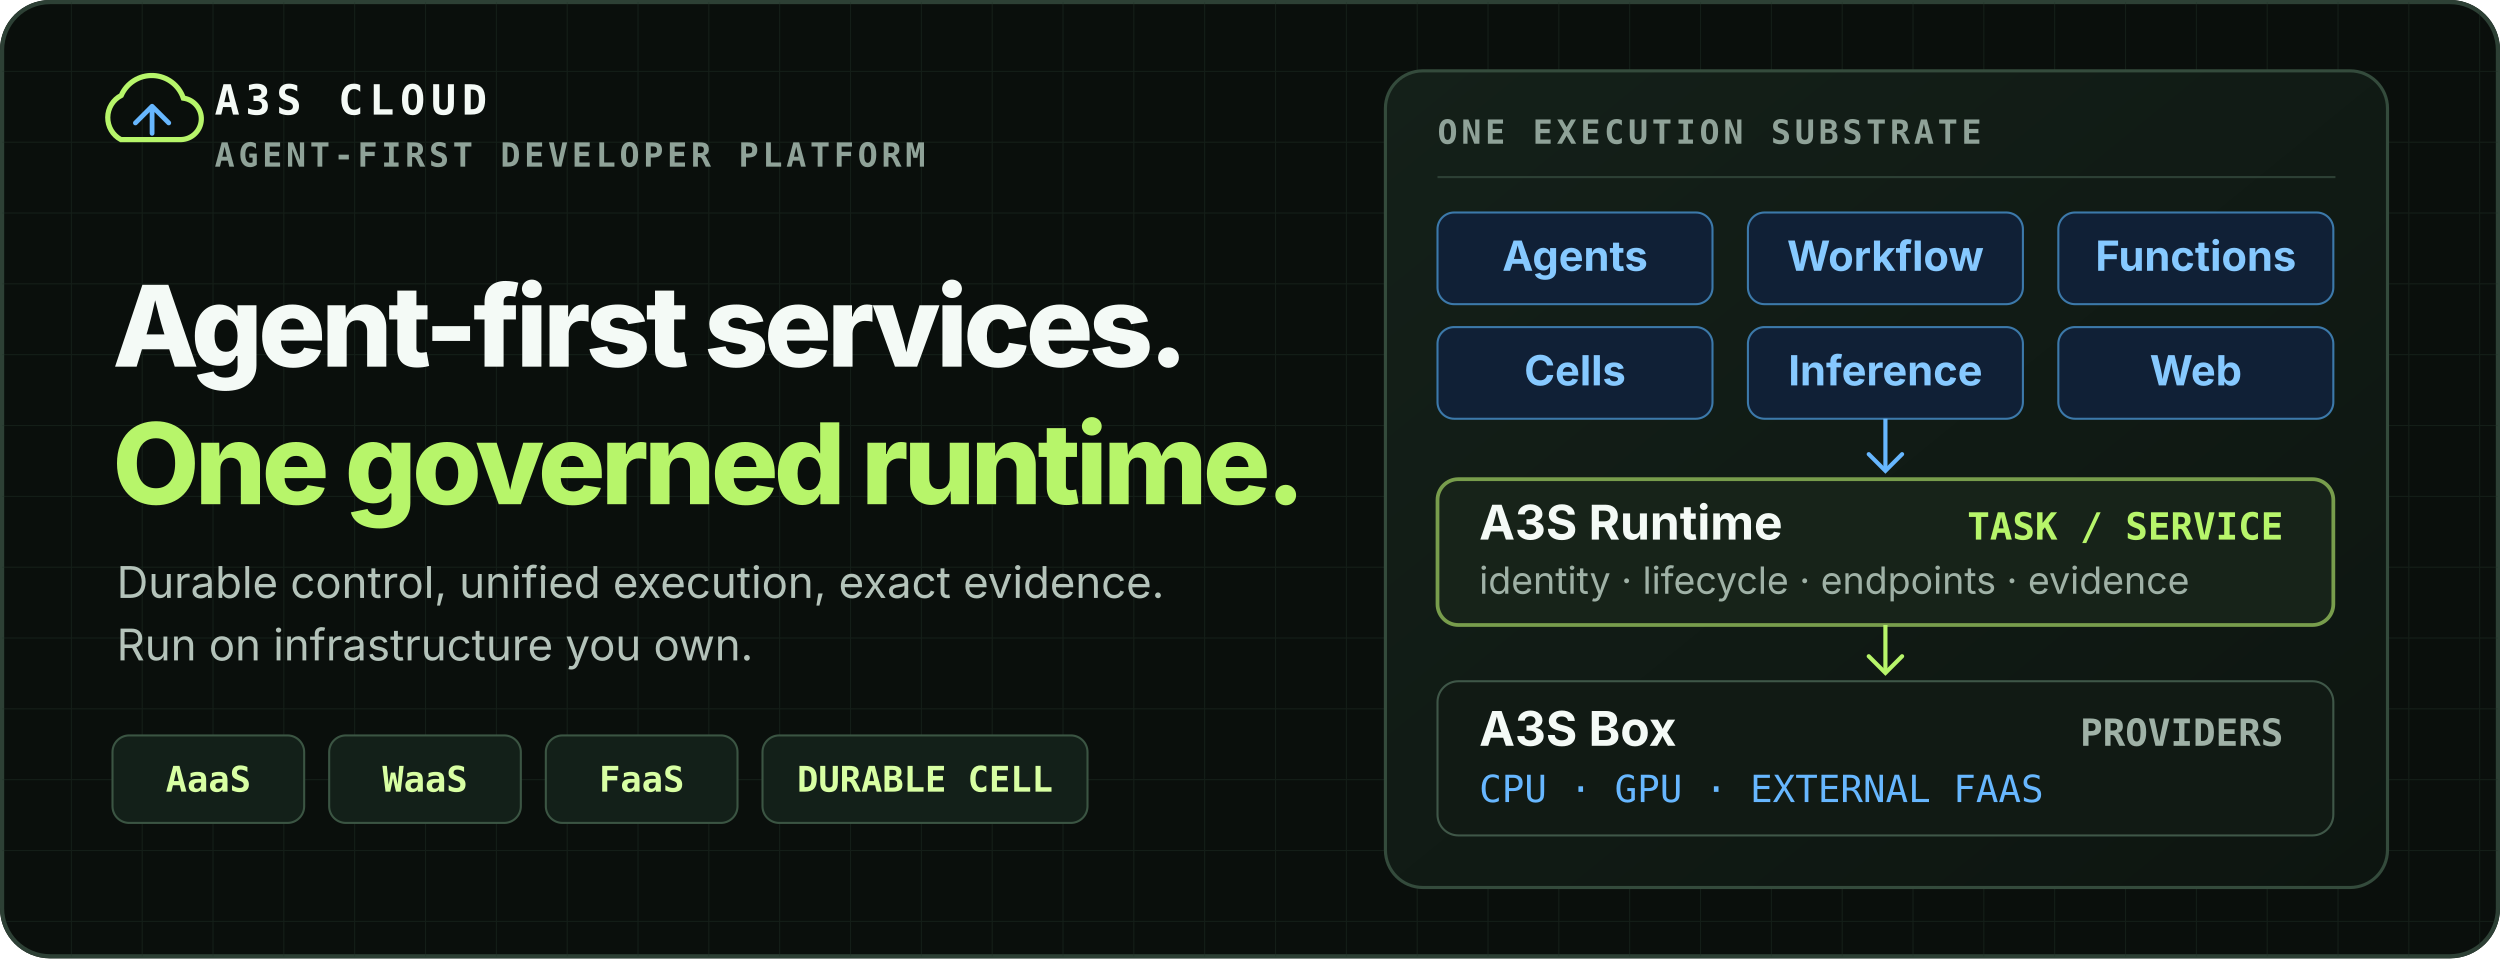
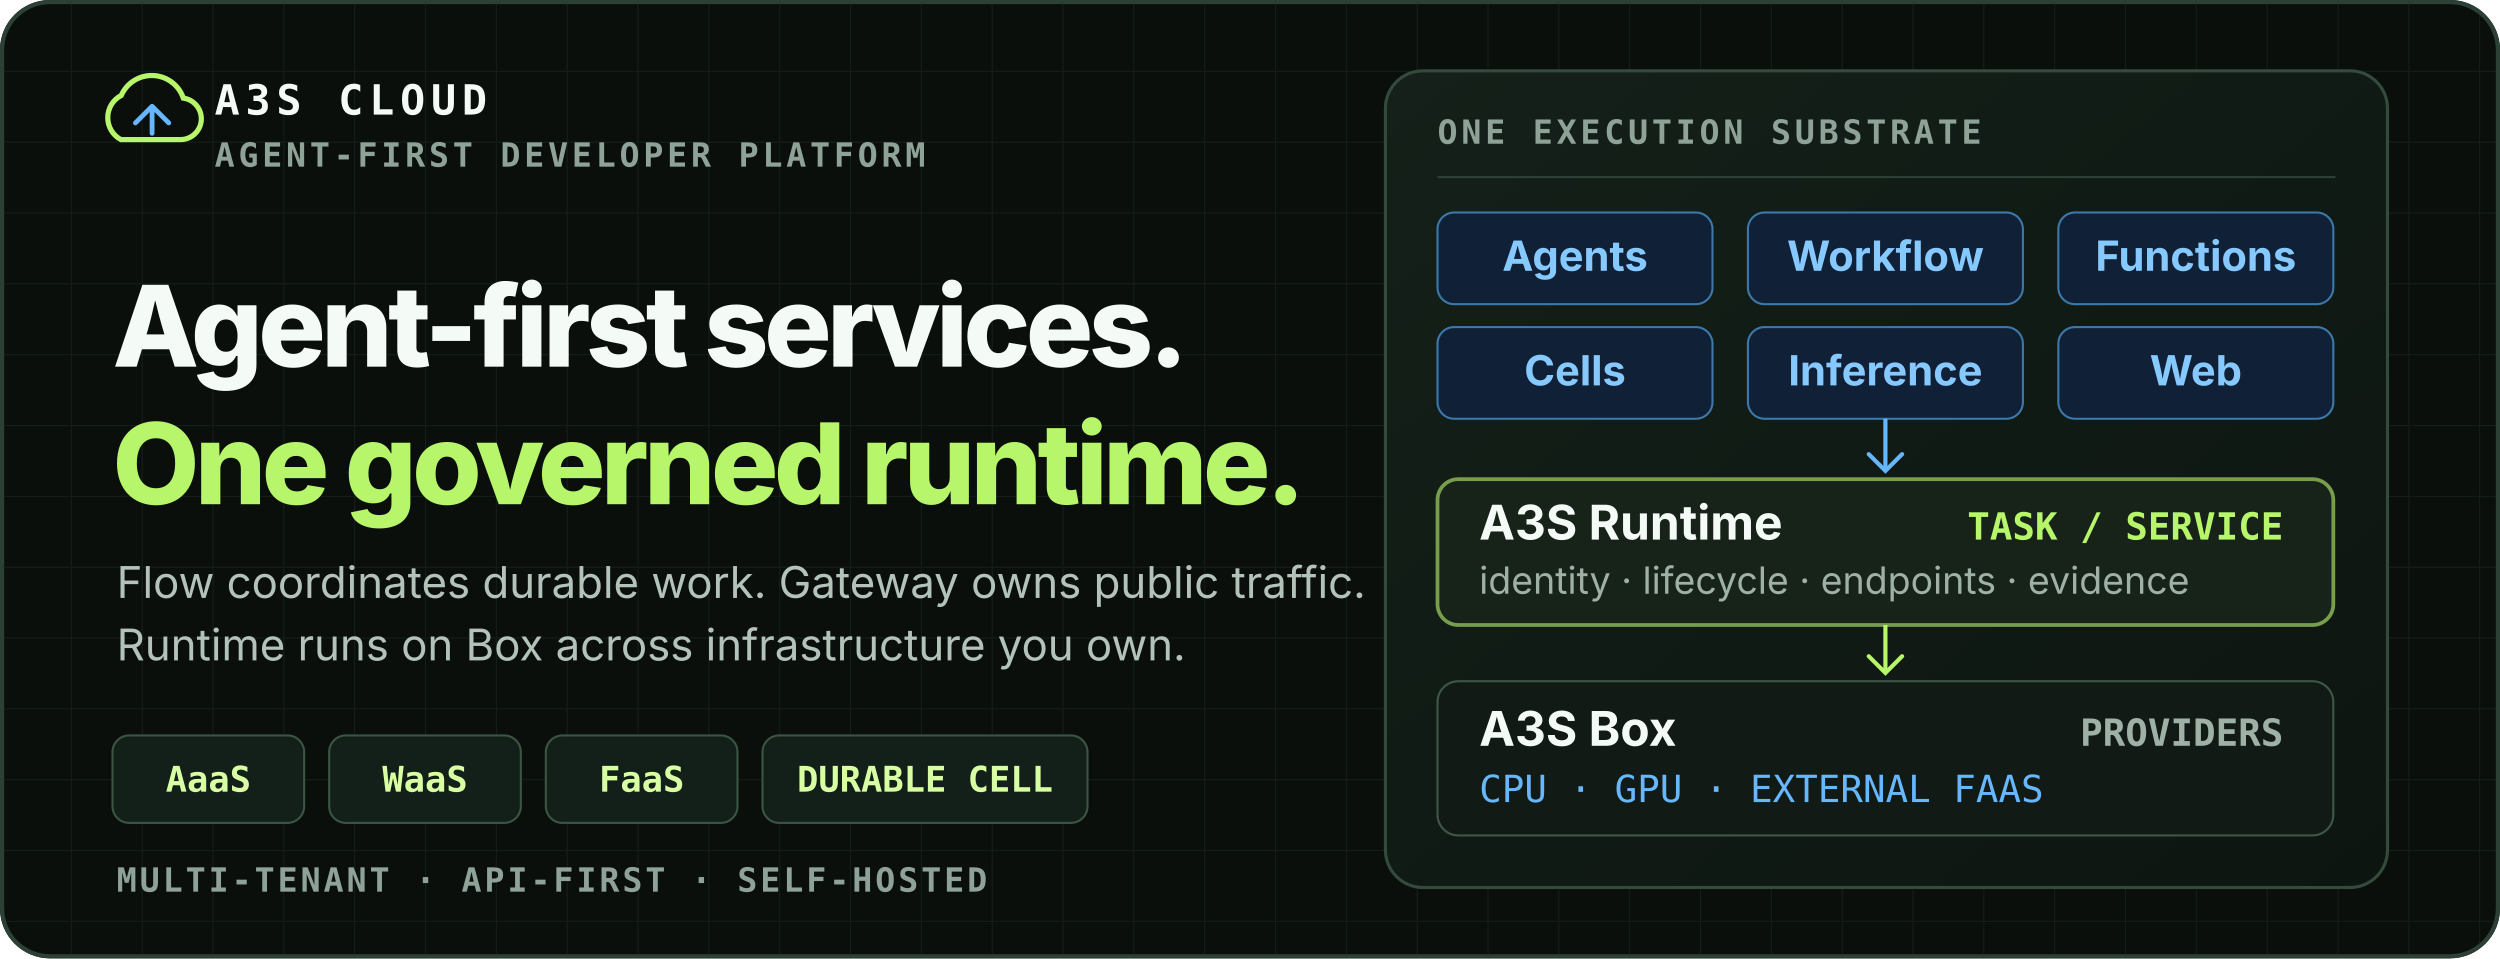
<svg xmlns="http://www.w3.org/2000/svg" width="1200" height="460" viewBox="0 0 1200 460" role="img" aria-labelledby="title desc">
  <defs>
    <linearGradient id="panel" x1="0" y1="0" x2="1" y2="1">
      <stop offset="0" stop-color="#142019" />
      <stop offset="1" stop-color="#0d1510" />
    </linearGradient>
    <pattern id="grid" width="34" height="34" patternUnits="userSpaceOnUse">
      <path d="M34 0H0V34" fill="none" stroke="#213128" stroke-width="1" opacity=".42" />
    </pattern>
  </defs>
  <rect width="1200" height="460" rx="24" fill="#0a0f0c" />
  <rect x="1" y="1" width="1198" height="458" rx="23" fill="none" stroke="#2d4035" stroke-width="2" />
  <rect x="1" y="1" width="1198" height="458" rx="23" fill="url(#grid)" />
  <g transform="translate(54 44)">
    <path d="M4 23h29a10 10 0 0 0 1-19.9A16 16 0 0 0 4.2 1.8 12 12 0 0 0 4 23Z" fill="none" stroke="#b7f56a" stroke-width="2.5" stroke-linecap="round" />
    <path d="m11 15 8-8 8 8M19 7v13" fill="none" stroke="#67b7ff" stroke-width="2.3" stroke-linecap="round" stroke-linejoin="round" />
    <text x="49" y="11" fill="#f4faf6" font-family="ui-monospace, SFMono-Regular, Menlo, Consolas, monospace" font-size="20" font-weight="700" letter-spacing="2.8">A3S CLOUD</text>
    <text x="49" y="36" fill="#8fa298" font-family="ui-monospace, SFMono-Regular, Menlo, Consolas, monospace" font-size="16" font-weight="700" letter-spacing="1.8">AGENT-FIRST DEVELOPER PLATFORM</text>
  </g>
  <g transform="translate(54 118)" font-family="ui-sans-serif, system-ui, -apple-system, Segoe UI, sans-serif">
    <text x="0" y="58" fill="#f4faf6" font-size="54" font-weight="760" letter-spacing="-2.2">Agent-first services.</text>
    <text x="0" y="124" fill="#b7f56a" font-size="54" font-weight="760" letter-spacing="-2.2">One governed runtime.</text>
-     <text x="2" y="169" fill="#b4c3ba" font-size="21">Durable control, unified execution, exact evidence.</text>
-     <text x="2" y="199" fill="#b4c3ba" font-size="21">Run on infrastructure you own.</text>
+     <text x="2" y="169" fill="#b4c3ba" font-size="21">Flow coordinates durable work. Gateway owns public traffic.</text>
+     <text x="2" y="199" fill="#b4c3ba" font-size="21">Runtime runs on Box across infrastructure you own.</text>
    <g transform="translate(0 235)" font-family="ui-monospace, SFMono-Regular, Menlo, Consolas, monospace" font-size="17" font-weight="700" text-anchor="middle">
      <rect width="92" height="42" rx="8" fill="#132019" stroke="#3b5543" />
      <text x="46" y="27" fill="#d8ffa3">AaaS</text>
      <rect x="104" width="92" height="42" rx="8" fill="#132019" stroke="#3b5543" />
      <text x="150" y="27" fill="#d8ffa3">WaaS</text>
      <rect x="208" width="92" height="42" rx="8" fill="#132019" stroke="#3b5543" />
      <text x="254" y="27" fill="#d8ffa3">FaaS</text>
      <rect x="312" width="156" height="42" rx="8" fill="#132019" stroke="#3b5543" />
      <text x="390" y="27" fill="#d8ffa3">DURABLE CELL</text>
    </g>
+     <text x="2" y="310" fill="#8fa298" font-family="ui-monospace, SFMono-Regular, Menlo, Consolas, monospace" font-size="16" font-weight="700" letter-spacing="1.4">MULTI-TENANT · API-FIRST · SELF-HOSTED</text>
  </g>
  <g transform="translate(665 34)">
    <rect width="481" height="392" rx="18" fill="url(#panel)" stroke="#344b3c" stroke-width="1.5" />
    <text x="25" y="35" fill="#8fa298" font-family="ui-monospace, SFMono-Regular, Menlo, Consolas, monospace" font-size="16" font-weight="700" letter-spacing="1.8">ONE EXECUTION SUBSTRATE</text>
    <line x1="25" y1="51" x2="456" y2="51" stroke="#2d4035" />
    <g font-family="ui-sans-serif, system-ui, -apple-system, Segoe UI, sans-serif" font-size="20" font-weight="700" text-anchor="middle">
      <rect x="25" y="68" width="132" height="44" rx="8" fill="#102036" stroke="#3c79aa" />
      <text x="91" y="96" fill="#86c9ff">Agents</text>
      <rect x="174" y="68" width="132" height="44" rx="8" fill="#102036" stroke="#3c79aa" />
      <text x="240" y="96" fill="#86c9ff">Workflow</text>
      <rect x="323" y="68" width="132" height="44" rx="8" fill="#102036" stroke="#3c79aa" />
      <text x="389" y="96" fill="#86c9ff">Functions</text>
      <rect x="25" y="123" width="132" height="44" rx="8" fill="#102036" stroke="#3c79aa" />
      <text x="91" y="151" fill="#86c9ff">Cells</text>
      <rect x="174" y="123" width="132" height="44" rx="8" fill="#102036" stroke="#3c79aa" />
      <text x="240" y="151" fill="#86c9ff">Inference</text>
      <rect x="323" y="123" width="132" height="44" rx="8" fill="#102036" stroke="#3c79aa" />
      <text x="389" y="151" fill="#86c9ff">Web</text>
    </g>
    <path d="M240 167v24" fill="none" stroke="#67b7ff" stroke-width="2" />
    <path d="M232 184l8 8 8-8" fill="none" stroke="#67b7ff" stroke-width="2" stroke-linecap="round" />
    <rect x="25" y="196" width="430" height="70" rx="10" fill="#172319" stroke="#789d4c" stroke-width="1.8" />
    <text x="45" y="225" fill="#f4faf6" font-family="ui-sans-serif, system-ui, -apple-system, Segoe UI, sans-serif" font-size="23" font-weight="750">A3S Runtime</text>
    <text x="431" y="225" fill="#b7f56a" font-family="ui-monospace, SFMono-Regular, Menlo, Consolas, monospace" font-size="18" font-weight="700" text-anchor="end">TASK / SERVICE</text>
    <text x="45" y="251" fill="#9fb1a6" font-family="ui-sans-serif, system-ui, -apple-system, Segoe UI, sans-serif" font-size="18">identity · lifecycle · endpoints · evidence</text>
    <path d="M240 266v22" fill="none" stroke="#b7f56a" stroke-width="2" />
    <path d="M232 281l8 8 8-8" fill="none" stroke="#b7f56a" stroke-width="2" stroke-linecap="round" />
    <rect x="25" y="293" width="430" height="74" rx="10" fill="#111a14" stroke="#3f5748" />
    <text x="45" y="324" fill="#f4faf6" font-family="ui-sans-serif, system-ui, -apple-system, Segoe UI, sans-serif" font-size="23" font-weight="750">A3S Box</text>
    <text x="431" y="324" fill="#9fb1a6" font-family="ui-monospace, SFMono-Regular, Menlo, Consolas, monospace" font-size="18" font-weight="700" text-anchor="end">PROVIDERS</text>
    <text x="45" y="351" fill="#67b7ff" font-family="ui-monospace, SFMono-Regular, Menlo, Consolas, monospace" font-size="18">CPU · GPU · EXTERNAL FAAS</text>
  </g>
</svg>
